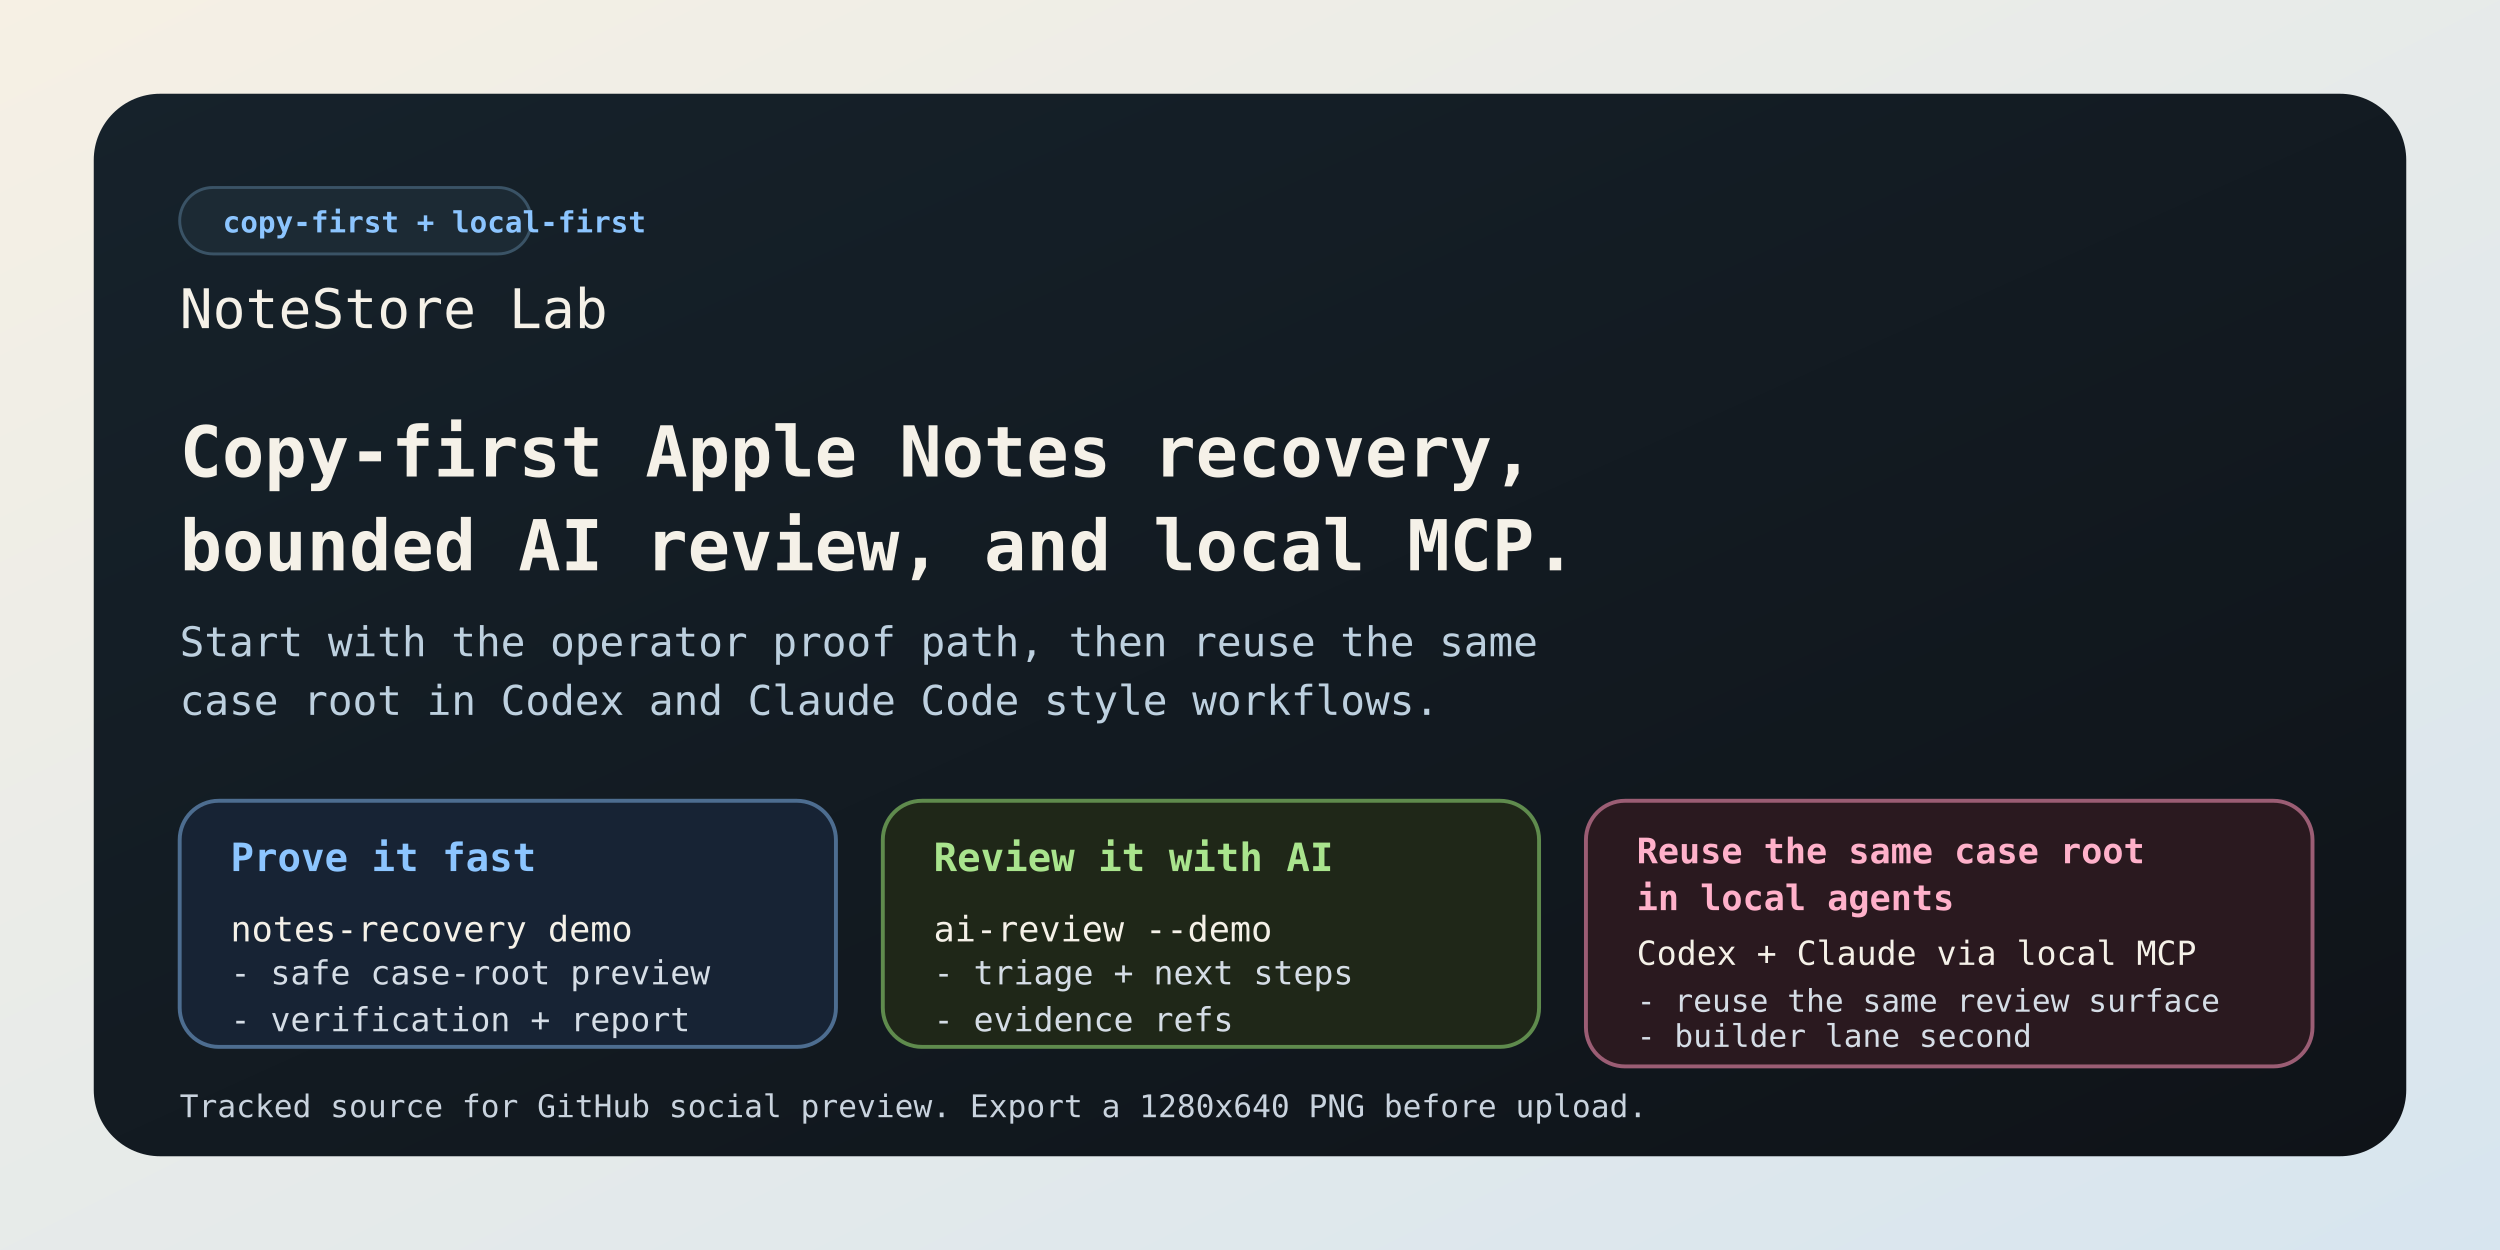
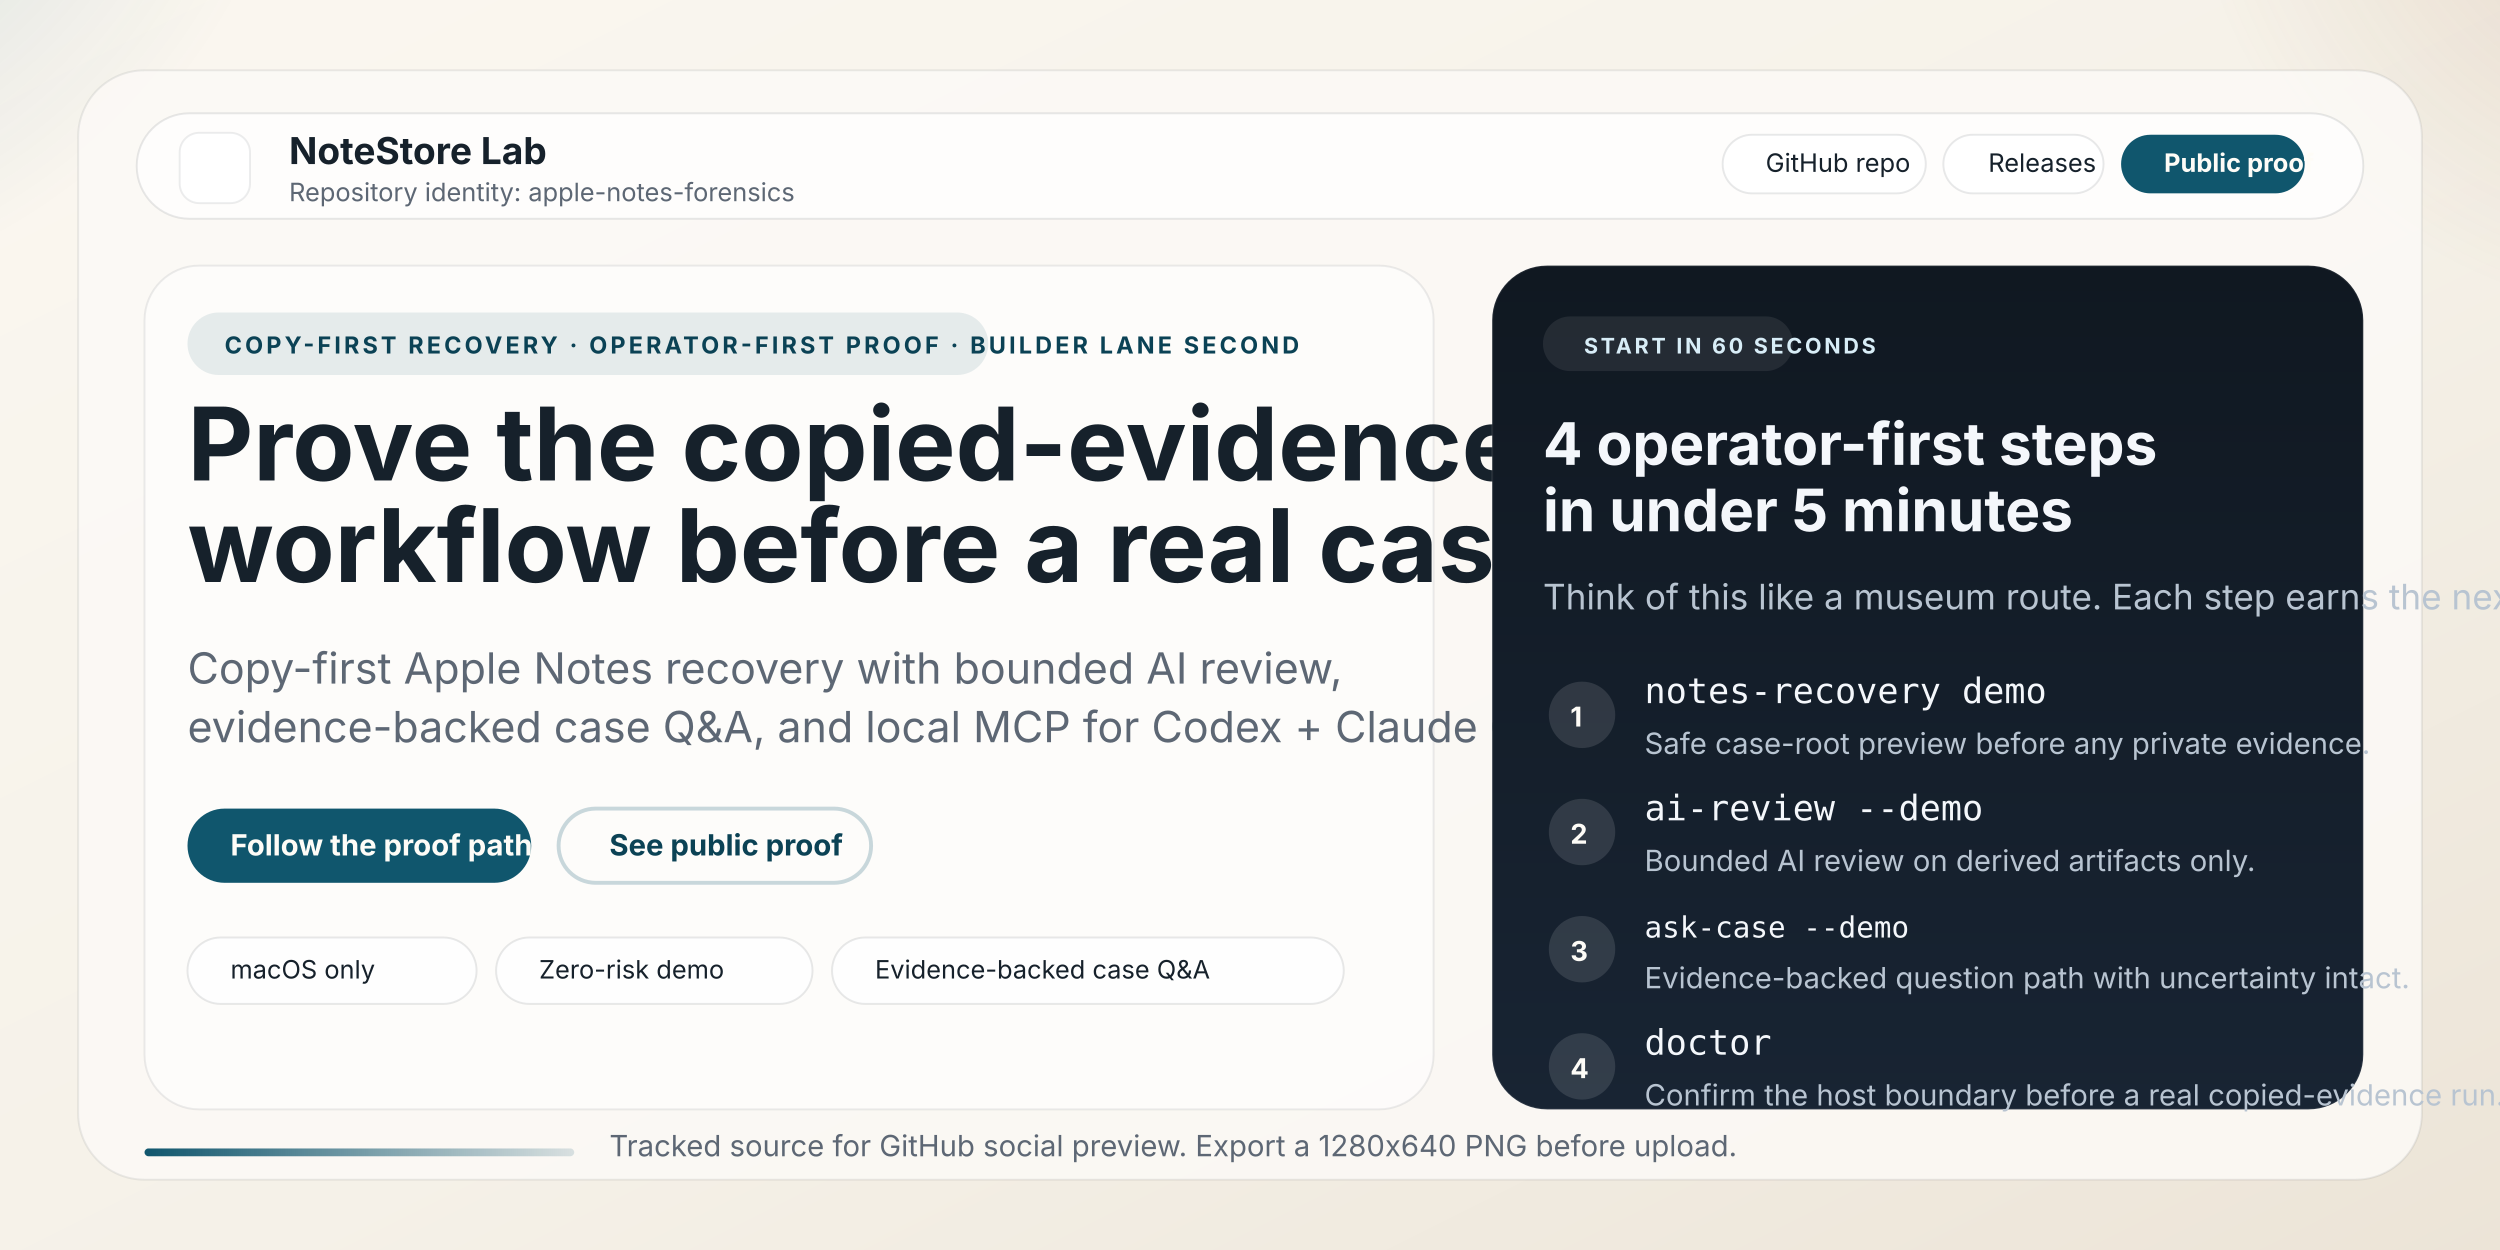
<svg xmlns="http://www.w3.org/2000/svg" width="1280" height="640" viewBox="0 0 1280 640" role="img" aria-labelledby="title desc">
  <defs>
    <linearGradient id="bg" x1="0%" x2="100%" y1="0%" y2="100%">
-       <stop offset="0%" stop-color="#f6f0e4" />
-       <stop offset="100%" stop-color="#d7e5ef" />
+       <stop offset="0%" stop-color="#fbf7f0" />
+       <stop offset="55%" stop-color="#f5f1e8" />
+       <stop offset="100%" stop-color="#ece4d7" />
    </linearGradient>
-     <linearGradient id="panelGlow" x1="0%" x2="100%" y1="0%" y2="100%">
-       <stop offset="0%" stop-color="#16222b" />
-       <stop offset="100%" stop-color="#0f1318" />
+     <radialGradient id="glowBlue" cx="0%" cy="0%" r="70%">
+       <stop offset="0%" stop-color="rgba(16,86,109,0.22)" />
+       <stop offset="100%" stop-color="rgba(16,86,109,0)" />
+     </radialGradient>
+     <radialGradient id="glowWarm" cx="100%" cy="0%" r="70%">
+       <stop offset="0%" stop-color="rgba(138,77,32,0.18)" />
+       <stop offset="100%" stop-color="rgba(138,77,32,0)" />
+     </radialGradient>
+     <linearGradient id="command" x1="0%" x2="0%" y1="0%" y2="100%">
+       <stop offset="0%" stop-color="#101821" />
+       <stop offset="100%" stop-color="#182433" />
+     </linearGradient>
+     <linearGradient id="tealLine" x1="0%" x2="100%" y1="0%" y2="0%">
+       <stop offset="0%" stop-color="#10566d" />
+       <stop offset="100%" stop-color="rgba(16,86,109,0.15)" />
    </linearGradient>
  </defs>
  <rect width="1280" height="640" fill="url(#bg)" />
-   <rect x="48" y="48" width="1184" height="544" rx="34" fill="url(#panelGlow)" />
-   <rect x="92" y="96" width="180" height="34" rx="17" fill="#1c2a34" stroke="#3a5366" stroke-width="1.5" />
-   <text x="114" y="119" fill="#8cc5ff" font-family="Menlo, Monaco, Consolas, monospace" font-size="15" font-weight="700">copy-first + local-first</text>
-   <text x="92" y="168" fill="#f5f1e8" font-family="Menlo, Monaco, Consolas, monospace" font-size="28">NoteStore Lab</text>
-   <text x="92" y="244" fill="#f5f1e8" font-family="Menlo, Monaco, Consolas, monospace" font-size="36" font-weight="700">Copy-first Apple Notes recovery,</text>
-   <text x="92" y="292" fill="#f5f1e8" font-family="Menlo, Monaco, Consolas, monospace" font-size="36" font-weight="700">bounded AI review, and local MCP.</text>
-   <text x="92" y="336" fill="#bdd0df" font-family="Menlo, Monaco, Consolas, monospace" font-size="21">Start with the operator proof path, then reuse the same</text>
-   <text x="92" y="366" fill="#bdd0df" font-family="Menlo, Monaco, Consolas, monospace" font-size="21">case root in Codex and Claude Code style workflows.</text>
-   <rect x="92" y="410" width="336" height="126" rx="20" fill="#172334" stroke="#4d6d90" stroke-width="2" />
-   <text x="118" y="446" fill="#8cc5ff" font-family="Menlo, Monaco, Consolas, monospace" font-size="20" font-weight="700">Prove it fast</text>
-   <text x="118" y="482" fill="#f5f1e8" font-family="Menlo, Monaco, Consolas, monospace" font-size="18">notes-recovery demo</text>
-   <text x="118" y="504" fill="#d5dde6" font-family="Menlo, Monaco, Consolas, monospace" font-size="17">- safe case-root preview</text>
-   <text x="118" y="528" fill="#d5dde6" font-family="Menlo, Monaco, Consolas, monospace" font-size="17">- verification + report</text>
-   <rect x="452" y="410" width="336" height="126" rx="20" fill="#1f2718" stroke="#5f8b4d" stroke-width="2" />
-   <text x="478" y="446" fill="#a9e48d" font-family="Menlo, Monaco, Consolas, monospace" font-size="20" font-weight="700">Review it with AI</text>
-   <text x="478" y="482" fill="#f5f1e8" font-family="Menlo, Monaco, Consolas, monospace" font-size="18">ai-review --demo</text>
-   <text x="478" y="504" fill="#d5dde6" font-family="Menlo, Monaco, Consolas, monospace" font-size="17">- triage + next steps</text>
-   <text x="478" y="528" fill="#d5dde6" font-family="Menlo, Monaco, Consolas, monospace" font-size="17">- evidence refs</text>
-   <rect x="812" y="410" width="372" height="136" rx="20" fill="#2a191f" stroke="#9b5d74" stroke-width="2" />
-   <text x="838" y="442" fill="#ffb1ca" font-family="Menlo, Monaco, Consolas, monospace" font-size="18" font-weight="700">Reuse the same case root</text>
-   <text x="838" y="466" fill="#ffb1ca" font-family="Menlo, Monaco, Consolas, monospace" font-size="18" font-weight="700">in local agents</text>
-   <text x="838" y="494" fill="#f5f1e8" font-family="Menlo, Monaco, Consolas, monospace" font-size="17">Codex + Claude via local MCP</text>
-   <text x="838" y="518" fill="#d5dde6" font-family="Menlo, Monaco, Consolas, monospace" font-size="16">- reuse the same review surface</text>
-   <text x="838" y="536" fill="#d5dde6" font-family="Menlo, Monaco, Consolas, monospace" font-size="16">- builder lane second</text>
-   <text x="92" y="572" fill="#c9d3de" font-family="Menlo, Monaco, Consolas, monospace" font-size="16">Tracked source for GitHub social preview. Export a 1280x640 PNG before upload.</text>
+   <circle cx="72" cy="72" r="220" fill="url(#glowBlue)" />
+   <circle cx="1190" cy="92" r="180" fill="url(#glowWarm)" />
+   <rect x="40" y="36" width="1200" height="568" rx="34" fill="rgba(252,250,246,0.86)" stroke="rgba(22,33,43,0.08)" />
+   <rect x="70" y="58" width="1140" height="54" rx="27" fill="rgba(255,255,255,0.74)" stroke="rgba(22,33,43,0.10)" />
+   <rect x="92" y="68" width="36" height="36" rx="10" fill="#ffffff" stroke="rgba(22,33,43,0.08)" />
+   <text x="148" y="84" fill="#16212b" font-family="SF Pro Display, Inter, Arial, sans-serif" font-size="19" font-weight="700">NoteStore Lab</text>
+   <text x="148" y="103" fill="#5d6774" font-family="SF Pro Text, Inter, Arial, sans-serif" font-size="13">Repository identity: apple-notes-forensics</text>
+   <rect x="882" y="69" width="104" height="30" rx="15" fill="#ffffff" stroke="rgba(22,33,43,0.10)" />
+   <text x="904" y="88" fill="#16212b" font-family="SF Pro Text, Inter, Arial, sans-serif" font-size="13">GitHub repo</text>
+   <rect x="995" y="69" width="82" height="30" rx="15" fill="#ffffff" stroke="rgba(22,33,43,0.10)" />
+   <text x="1018" y="88" fill="#16212b" font-family="SF Pro Text, Inter, Arial, sans-serif" font-size="13">Releases</text>
+   <rect x="1086" y="69" width="94" height="30" rx="15" fill="#10566d" />
+   <text x="1108" y="88" fill="#fefcf7" font-family="SF Pro Text, Inter, Arial, sans-serif" font-size="13" font-weight="700">Public proof</text>
+   <rect x="74" y="136" width="660" height="432" rx="28" fill="rgba(255,255,255,0.55)" stroke="rgba(22,33,43,0.08)" />
+   <rect x="96" y="160" width="410" height="32" rx="16" fill="rgba(16,86,109,0.10)" />
+   <text x="115" y="181" fill="#0b4255" font-family="SF Pro Text, Inter, Arial, sans-serif" font-size="12" font-weight="700" letter-spacing="1.6">COPY-FIRST RECOVERY · OPERATOR-FIRST PROOF · BUILDER LANE SECOND</text>
+   <text x="96" y="246" fill="#16212b" font-family="SF Pro Display, Inter, Arial, sans-serif" font-size="52" font-weight="700">Prove the copied-evidence</text>
+   <text x="96" y="298" fill="#16212b" font-family="SF Pro Display, Inter, Arial, sans-serif" font-size="52" font-weight="700">workflow before a real case.</text>
+   <text x="96" y="350" fill="#5d6774" font-family="SF Pro Text, Inter, Arial, sans-serif" font-size="22">Copy-first Apple Notes recovery with bounded AI review,</text>
+   <text x="96" y="380" fill="#5d6774" font-family="SF Pro Text, Inter, Arial, sans-serif" font-size="22">evidence-backed case Q&amp;A, and local MCP for Codex + Claude Code.</text>
+   <rect x="96" y="414" width="176" height="38" rx="19" fill="#10566d" />
+   <text x="118" y="438" fill="#fefcf7" font-family="SF Pro Text, Inter, Arial, sans-serif" font-size="15" font-weight="700">Follow the proof path</text>
+   <rect x="286" y="414" width="160" height="38" rx="19" fill="transparent" stroke="rgba(16,86,109,0.22)" stroke-width="2" />
+   <text x="312" y="438" fill="#0b4255" font-family="SF Pro Text, Inter, Arial, sans-serif" font-size="15" font-weight="700">See public proof</text>
+   <rect x="96" y="480" width="148" height="34" rx="17" fill="rgba(255,255,255,0.74)" stroke="rgba(22,33,43,0.10)" />
+   <text x="118" y="501" fill="#16212b" font-family="SF Pro Text, Inter, Arial, sans-serif" font-size="13">macOS only</text>
+   <rect x="254" y="480" width="162" height="34" rx="17" fill="rgba(255,255,255,0.74)" stroke="rgba(22,33,43,0.10)" />
+   <text x="276" y="501" fill="#16212b" font-family="SF Pro Text, Inter, Arial, sans-serif" font-size="13">Zero-risk demo</text>
+   <rect x="426" y="480" width="262" height="34" rx="17" fill="rgba(255,255,255,0.74)" stroke="rgba(22,33,43,0.10)" />
+   <text x="448" y="501" fill="#16212b" font-family="SF Pro Text, Inter, Arial, sans-serif" font-size="13">Evidence-backed case Q&amp;A</text>
+   <rect x="764" y="136" width="446" height="432" rx="28" fill="url(#command)" stroke="rgba(255,255,255,0.08)" />
+   <rect x="790" y="162" width="128" height="28" rx="14" fill="rgba(255,255,255,0.08)" />
+   <text x="811" y="181" fill="#d8edf7" font-family="SF Pro Text, Inter, Arial, sans-serif" font-size="11" font-weight="700" letter-spacing="1.4">START IN 60 SECONDS</text>
+   <text x="790" y="238" fill="#f4f7fb" font-family="SF Pro Display, Inter, Arial, sans-serif" font-size="30" font-weight="700">4 operator-first steps</text>
+   <text x="790" y="272" fill="#f4f7fb" font-family="SF Pro Display, Inter, Arial, sans-serif" font-size="30" font-weight="700">in under 5 minutes</text>
+   <text x="790" y="312" fill="#b8c4d1" font-family="SF Pro Text, Inter, Arial, sans-serif" font-size="18">Think of this like a museum route. Each step earns the next one.</text>
+   <circle cx="810" cy="366" r="17" fill="rgba(255,255,255,0.12)" />
+   <text x="804" y="372" fill="#fefcf7" font-family="SF Pro Text, Inter, Arial, sans-serif" font-size="14" font-weight="700">1</text>
+   <text x="842" y="360" fill="#f4f7fb" font-family="SF Mono, Menlo, monospace" font-size="18">notes-recovery demo</text>
+   <text x="842" y="386" fill="#b8c4d1" font-family="SF Pro Text, Inter, Arial, sans-serif" font-size="15">Safe case-root preview before any private evidence.</text>
+   <circle cx="810" cy="426" r="17" fill="rgba(255,255,255,0.12)" />
+   <text x="804" y="432" fill="#fefcf7" font-family="SF Pro Text, Inter, Arial, sans-serif" font-size="14" font-weight="700">2</text>
+   <text x="842" y="420" fill="#f4f7fb" font-family="SF Mono, Menlo, monospace" font-size="18">ai-review --demo</text>
+   <text x="842" y="446" fill="#b8c4d1" font-family="SF Pro Text, Inter, Arial, sans-serif" font-size="15">Bounded AI review on derived artifacts only.</text>
+   <circle cx="810" cy="486" r="17" fill="rgba(255,255,255,0.12)" />
+   <text x="804" y="492" fill="#fefcf7" font-family="SF Pro Text, Inter, Arial, sans-serif" font-size="14" font-weight="700">3</text>
+   <text x="842" y="480" fill="#f4f7fb" font-family="SF Mono, Menlo, monospace" font-size="15">ask-case --demo</text>
+   <text x="842" y="506" fill="#b8c4d1" font-family="SF Pro Text, Inter, Arial, sans-serif" font-size="15">Evidence-backed question path with uncertainty intact.</text>
+   <circle cx="810" cy="546" r="17" fill="rgba(255,255,255,0.12)" />
+   <text x="804" y="552" fill="#fefcf7" font-family="SF Pro Text, Inter, Arial, sans-serif" font-size="14" font-weight="700">4</text>
+   <text x="842" y="540" fill="#f4f7fb" font-family="SF Mono, Menlo, monospace" font-size="18">doctor</text>
+   <text x="842" y="566" fill="#b8c4d1" font-family="SF Pro Text, Inter, Arial, sans-serif" font-size="15">Confirm the host boundary before a real copied-evidence run.</text>
+   <rect x="74" y="588" width="220" height="4" rx="2" fill="url(#tealLine)" />
+   <text x="312" y="592" fill="#5d6774" font-family="SF Pro Text, Inter, Arial, sans-serif" font-size="15">Tracked source for GitHub social preview. Export a 1280x640 PNG before upload.</text>
</svg>
